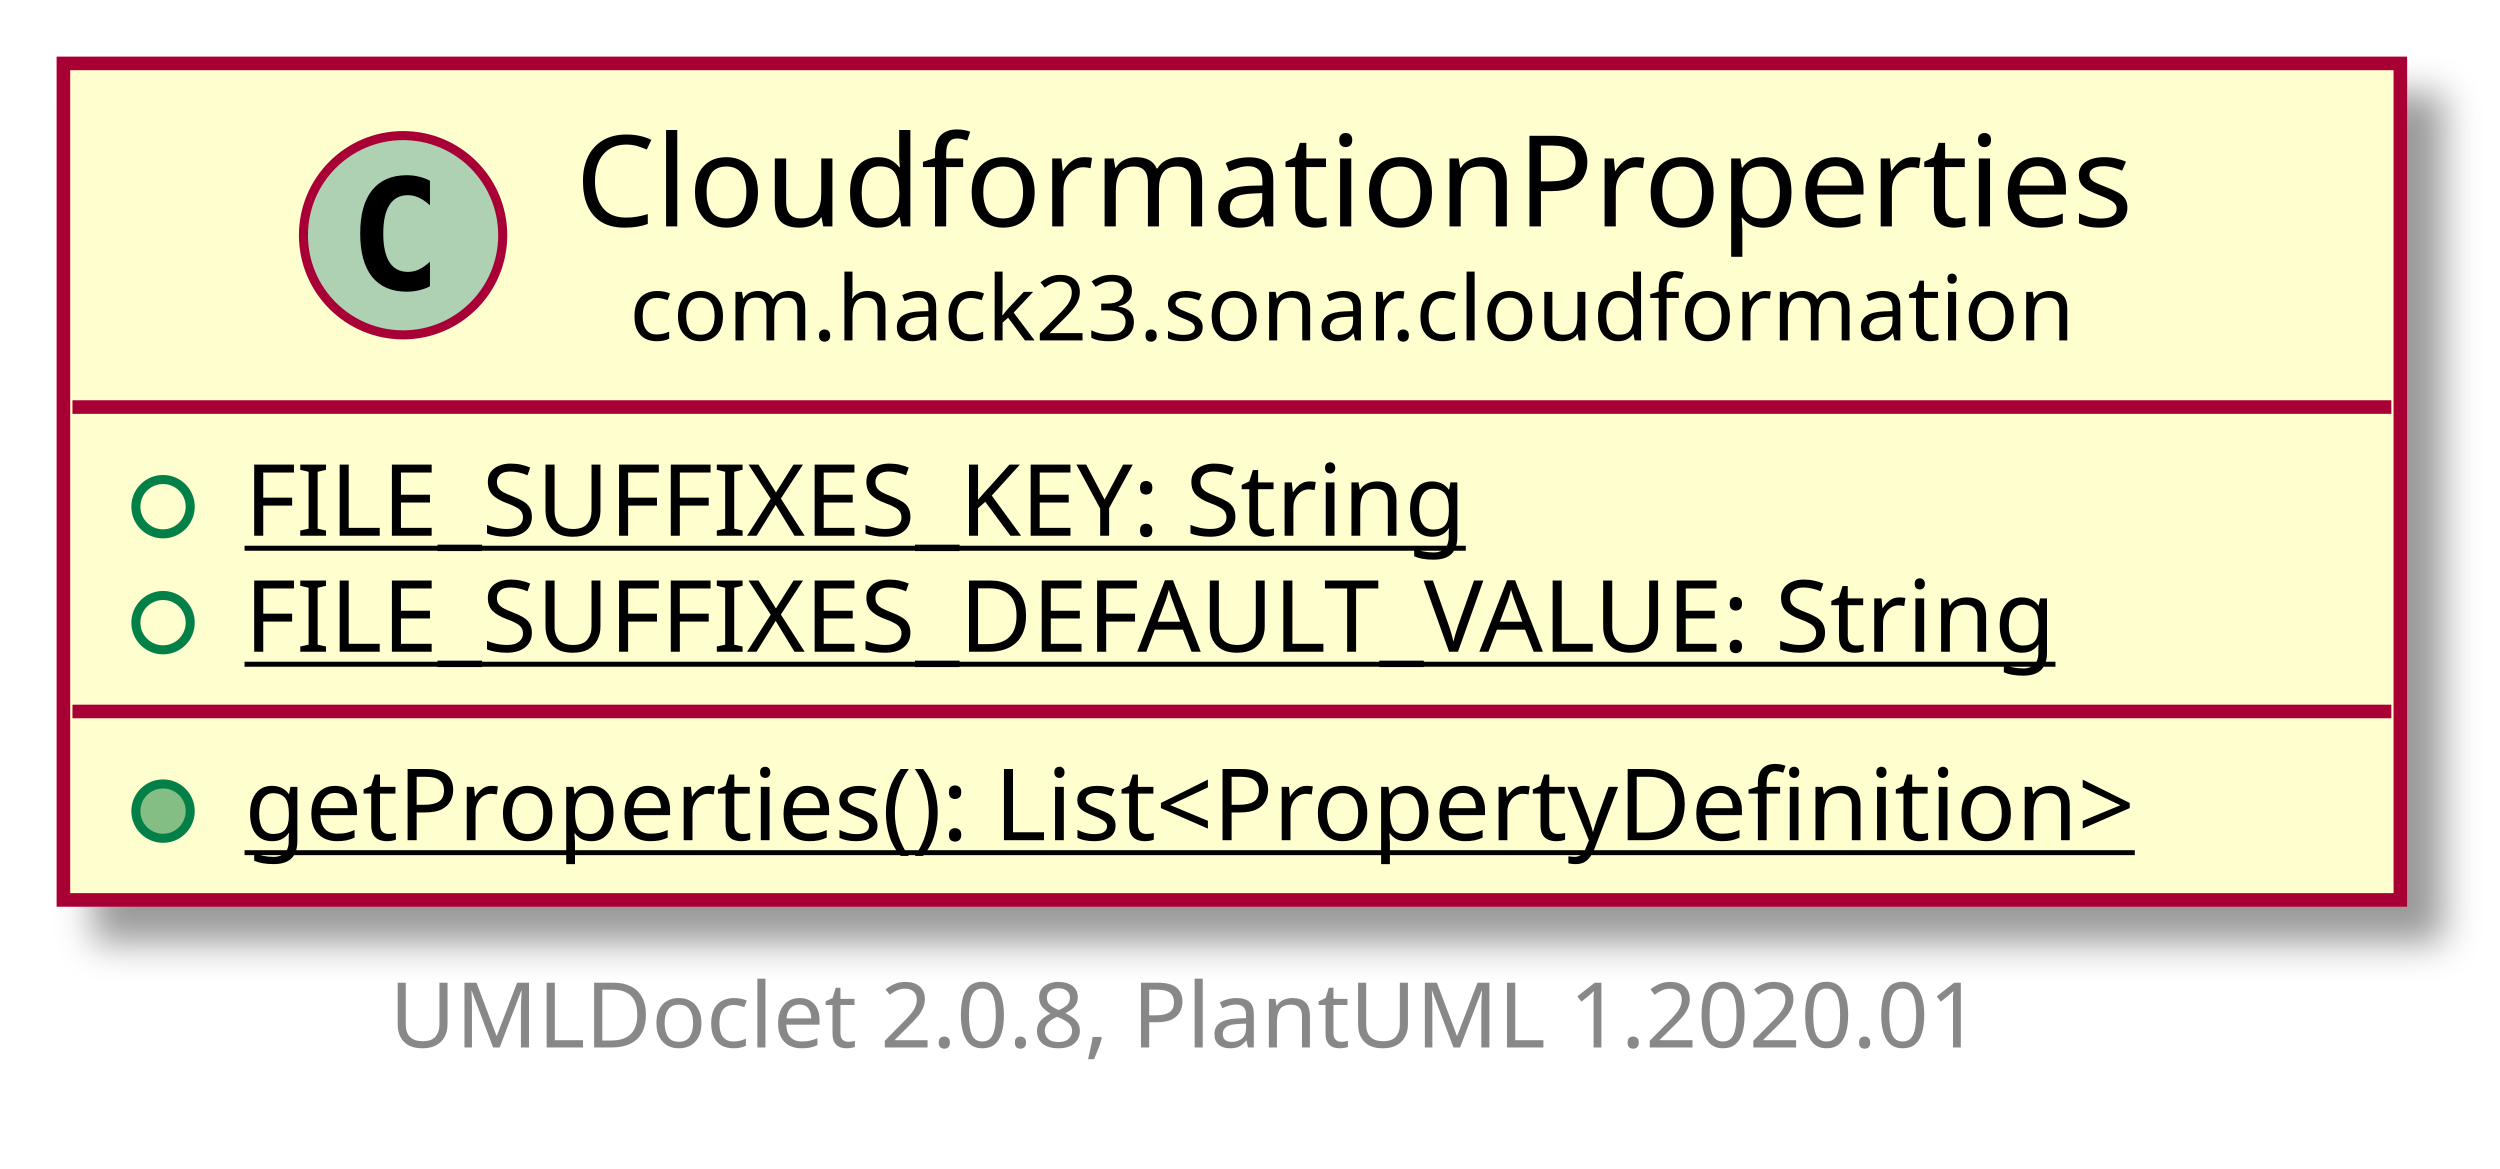
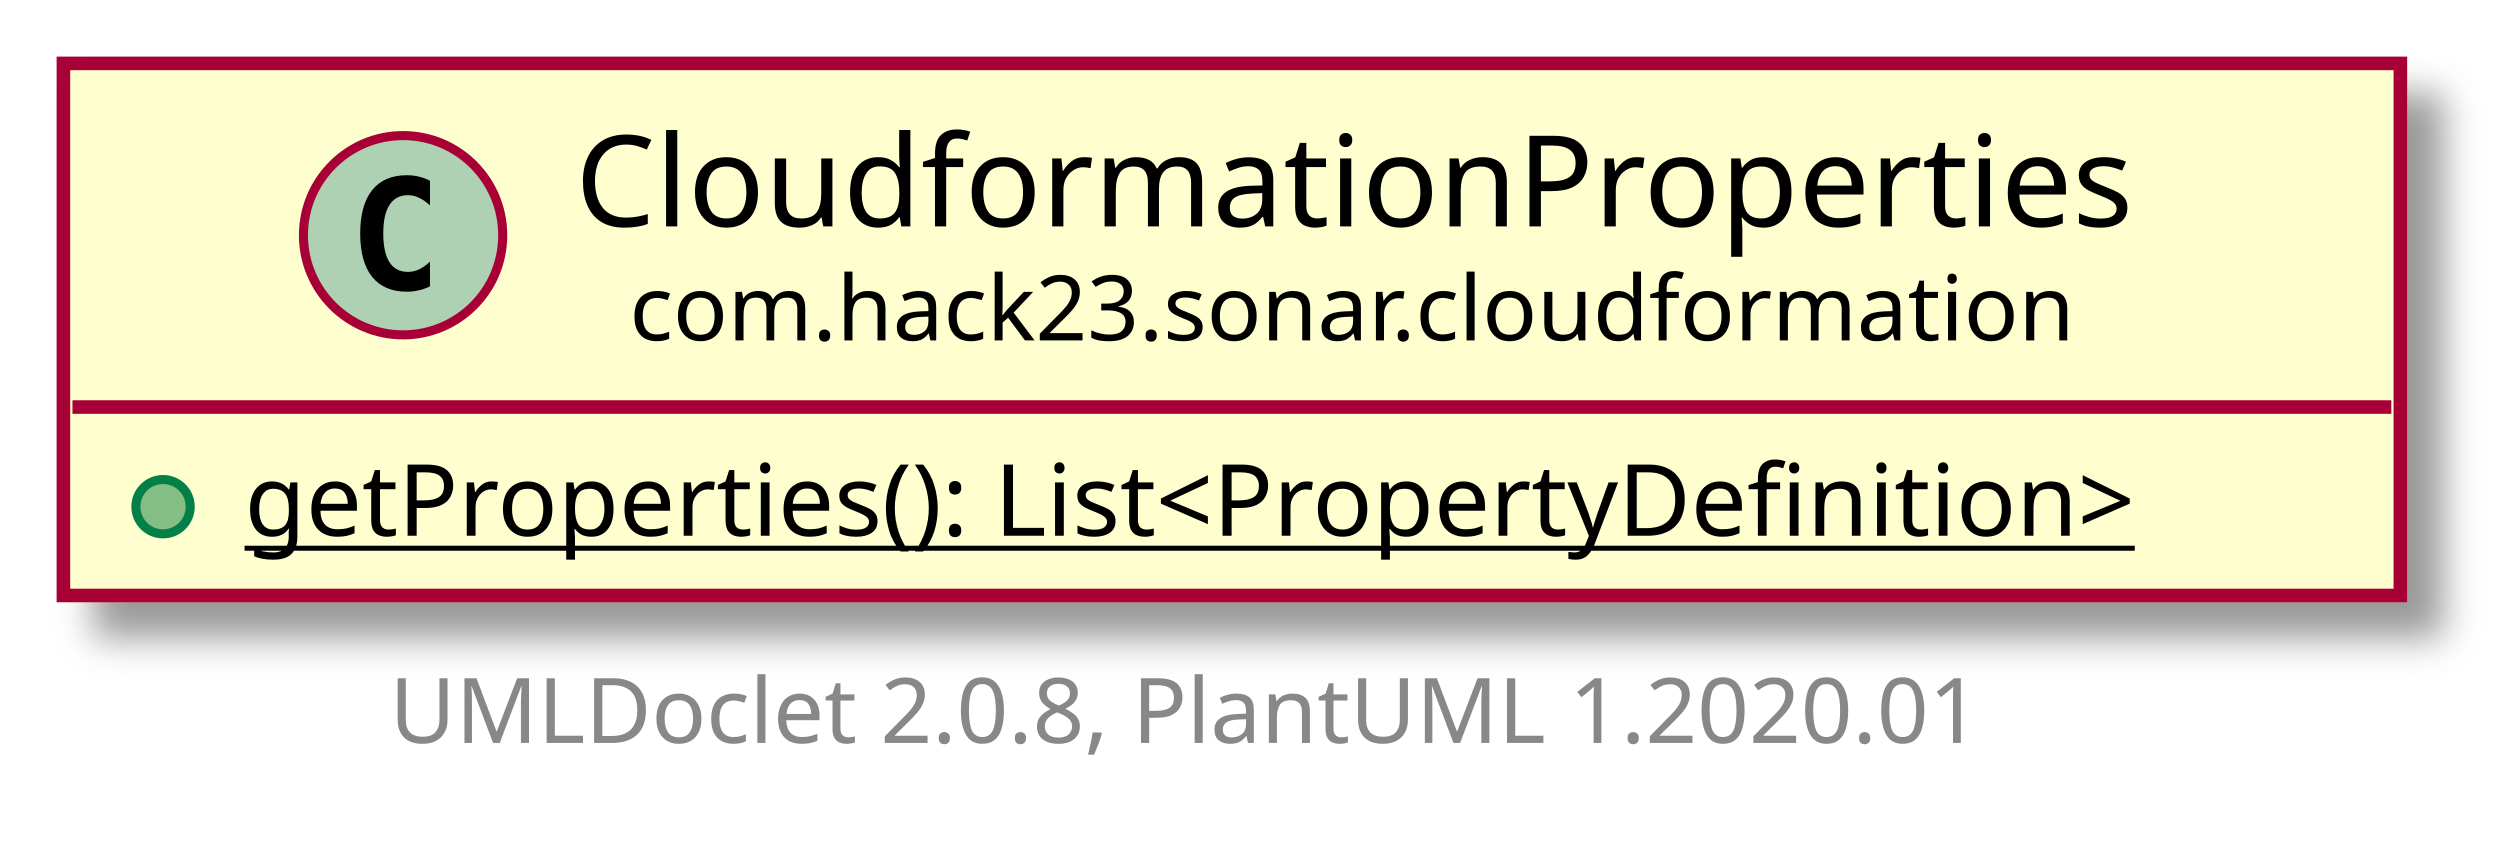
- <svg xmlns="http://www.w3.org/2000/svg" xmlns:xlink="http://www.w3.org/1999/xlink" contentScriptType="application/ecmascript" contentStyleType="text/css" height="129px" preserveAspectRatio="none" style="width:276px;height:129px;" version="1.1" viewBox="0 0 276 129" width="276px" zoomAndPan="magnify">
+ <svg xmlns="http://www.w3.org/2000/svg" xmlns:xlink="http://www.w3.org/1999/xlink" contentScriptType="application/ecmascript" contentStyleType="text/css" height="95px" preserveAspectRatio="none" style="width:276px;height:95px;" version="1.1" viewBox="0 0 276 95" width="276px" zoomAndPan="magnify">
  <defs>
-     <filter height="300%" id="f1iq4v3ycrdmxb" width="300%" x="-1" y="-1">
+     <filter height="300%" id="fpl3f3ohhg6zn" width="300%" x="-1" y="-1">
      <feGaussianBlur result="blurOut" stdDeviation="2.0" />
      <feColorMatrix in="blurOut" result="blurOut2" type="matrix" values="0 0 0 0 0 0 0 0 0 0 0 0 0 0 0 0 0 0 .4 0" />
      <feOffset dx="4.0" dy="4.0" in="blurOut2" result="blurOut3" />
      <feBlend in="SourceGraphic" in2="blurOut3" mode="normal" />
    </filter>
  </defs>
  <g>
    <a href="CloudformationProperties.html" target="_top" title="CloudformationProperties.html" xlink:actuate="onRequest" xlink:href="CloudformationProperties.html" xlink:show="new" xlink:title="CloudformationProperties.html" xlink:type="simple">
-       <rect fill="#FEFECE" filter="url(#f1iq4v3ycrdmxb)" height="92.352" id="com.hack23.sonar.cloudformation.CloudformationProperties" style="stroke: #A80036; stroke-width: 1.5;" width="258" x="7" y="7" />
+       <rect fill="#FEFECE" filter="url(#fpl3f3ohhg6zn)" height="58.742" id="com.hack23.sonar.cloudformation.CloudformationProperties" style="stroke: #A80036; stroke-width: 1.5;" width="258" x="7" y="7" />
      <ellipse cx="44.5" cy="25.969" fill="#ADD1B2" rx="11" ry="11" style="stroke: #A80036; stroke-width: 1.0;" />
      <path d="M47.469,31.609 Q46.891,31.906 46.25,32.047 Q45.609,32.203 44.906,32.203 Q42.406,32.203 41.078,30.562 Q39.766,28.906 39.766,25.781 Q39.766,22.656 41.078,21 Q42.406,19.344 44.906,19.344 Q45.609,19.344 46.25,19.5 Q46.906,19.656 47.469,19.953 L47.469,22.672 Q46.844,22.094 46.25,21.828 Q45.656,21.547 45.031,21.547 Q43.688,21.547 43,22.625 Q42.312,23.688 42.312,25.781 Q42.312,27.875 43,28.953 Q43.688,30.016 45.031,30.016 Q45.656,30.016 46.25,29.75 Q46.844,29.469 47.469,28.891 L47.469,31.609 Z " />
      <text fill="#000000" font-family="sans-serif" font-size="14" lengthAdjust="spacingAndGlyphs" textLength="176" x="63.5" y="24.995">CloudformationProperties</text>
      <text fill="#000000" font-family="sans-serif" font-size="10" lengthAdjust="spacingAndGlyphs" textLength="164" x="69.5" y="37.579">com.hack23.sonar.cloudformation</text>
      <line style="stroke: #A80036; stroke-width: 1.5;" x1="8" x2="264" y1="44.938" y2="44.938" />
-       <ellipse cx="18" cy="55.938" fill="none" rx="3" ry="3" style="stroke: #038048; stroke-width: 1.0;" />
-       <text fill="#000000" font-family="sans-serif" font-size="11" lengthAdjust="spacingAndGlyphs" text-decoration="underline" textLength="150" x="27" y="59.148">FILE_SUFFIXES_KEY: String</text>
-       <ellipse cx="18" cy="68.742" fill="none" rx="3" ry="3" style="stroke: #038048; stroke-width: 1.0;" />
-       <text fill="#000000" font-family="sans-serif" font-size="11" lengthAdjust="spacingAndGlyphs" text-decoration="underline" textLength="219" x="27" y="71.953">FILE_SUFFIXES_DEFAULT_VALUE: String</text>
-       <line style="stroke: #A80036; stroke-width: 1.5;" x1="8" x2="264" y1="78.547" y2="78.547" />
-       <ellipse cx="18" cy="89.547" fill="#84BE84" rx="3" ry="3" style="stroke: #038048; stroke-width: 1.0;" />
-       <text fill="#000000" font-family="sans-serif" font-size="11" lengthAdjust="spacingAndGlyphs" text-decoration="underline" textLength="232" x="27" y="92.757">getProperties(): List&lt;PropertyDefinition&gt;</text>
+       <ellipse cx="18" cy="55.938" fill="#84BE84" rx="3" ry="3" style="stroke: #038048; stroke-width: 1.0;" />
+       <text fill="#000000" font-family="sans-serif" font-size="11" lengthAdjust="spacingAndGlyphs" text-decoration="underline" textLength="232" x="27" y="59.148">getProperties(): List&lt;PropertyDefinition&gt;</text>
    </a>
-     <text fill="#888888" font-family="sans-serif" font-size="10" lengthAdjust="spacingAndGlyphs" textLength="186" x="43" y="115.634">UMLDoclet 2.0.8, PlantUML 1.2020.01</text>
+     <text fill="#888888" font-family="sans-serif" font-size="10" lengthAdjust="spacingAndGlyphs" textLength="186" x="43" y="82.024">UMLDoclet 2.0.8, PlantUML 1.2020.01</text>
  </g>
</svg>
